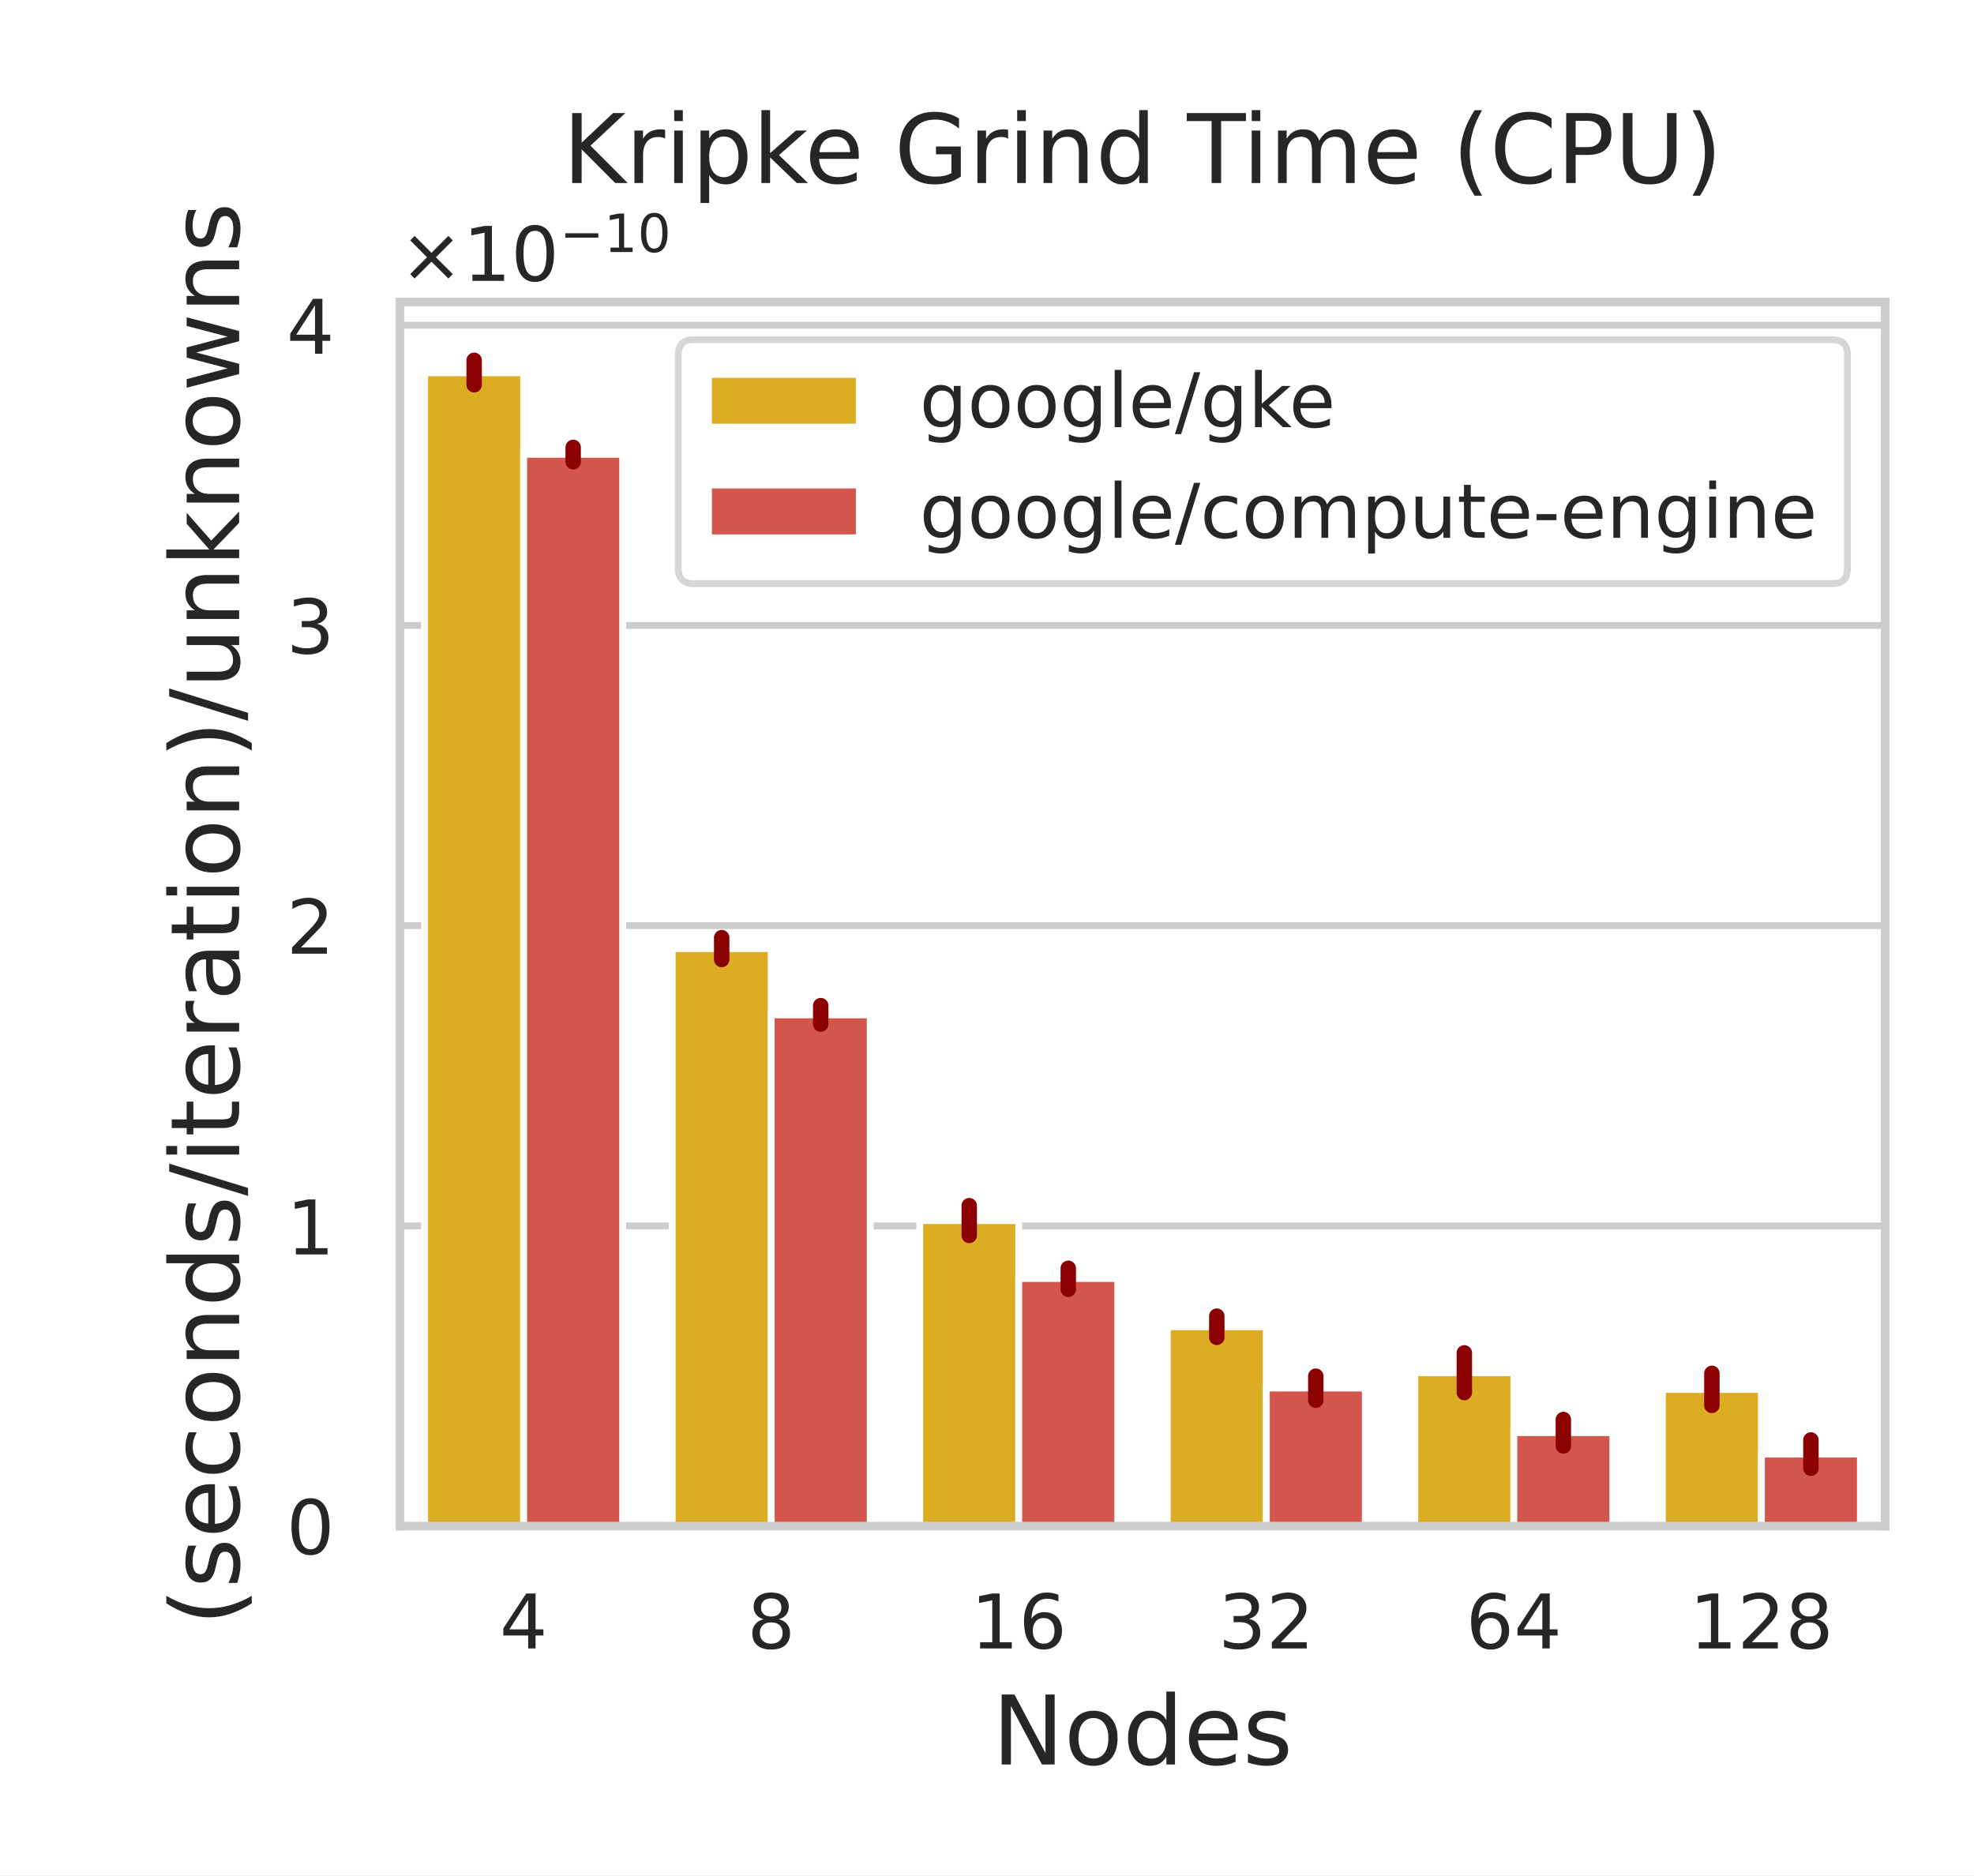
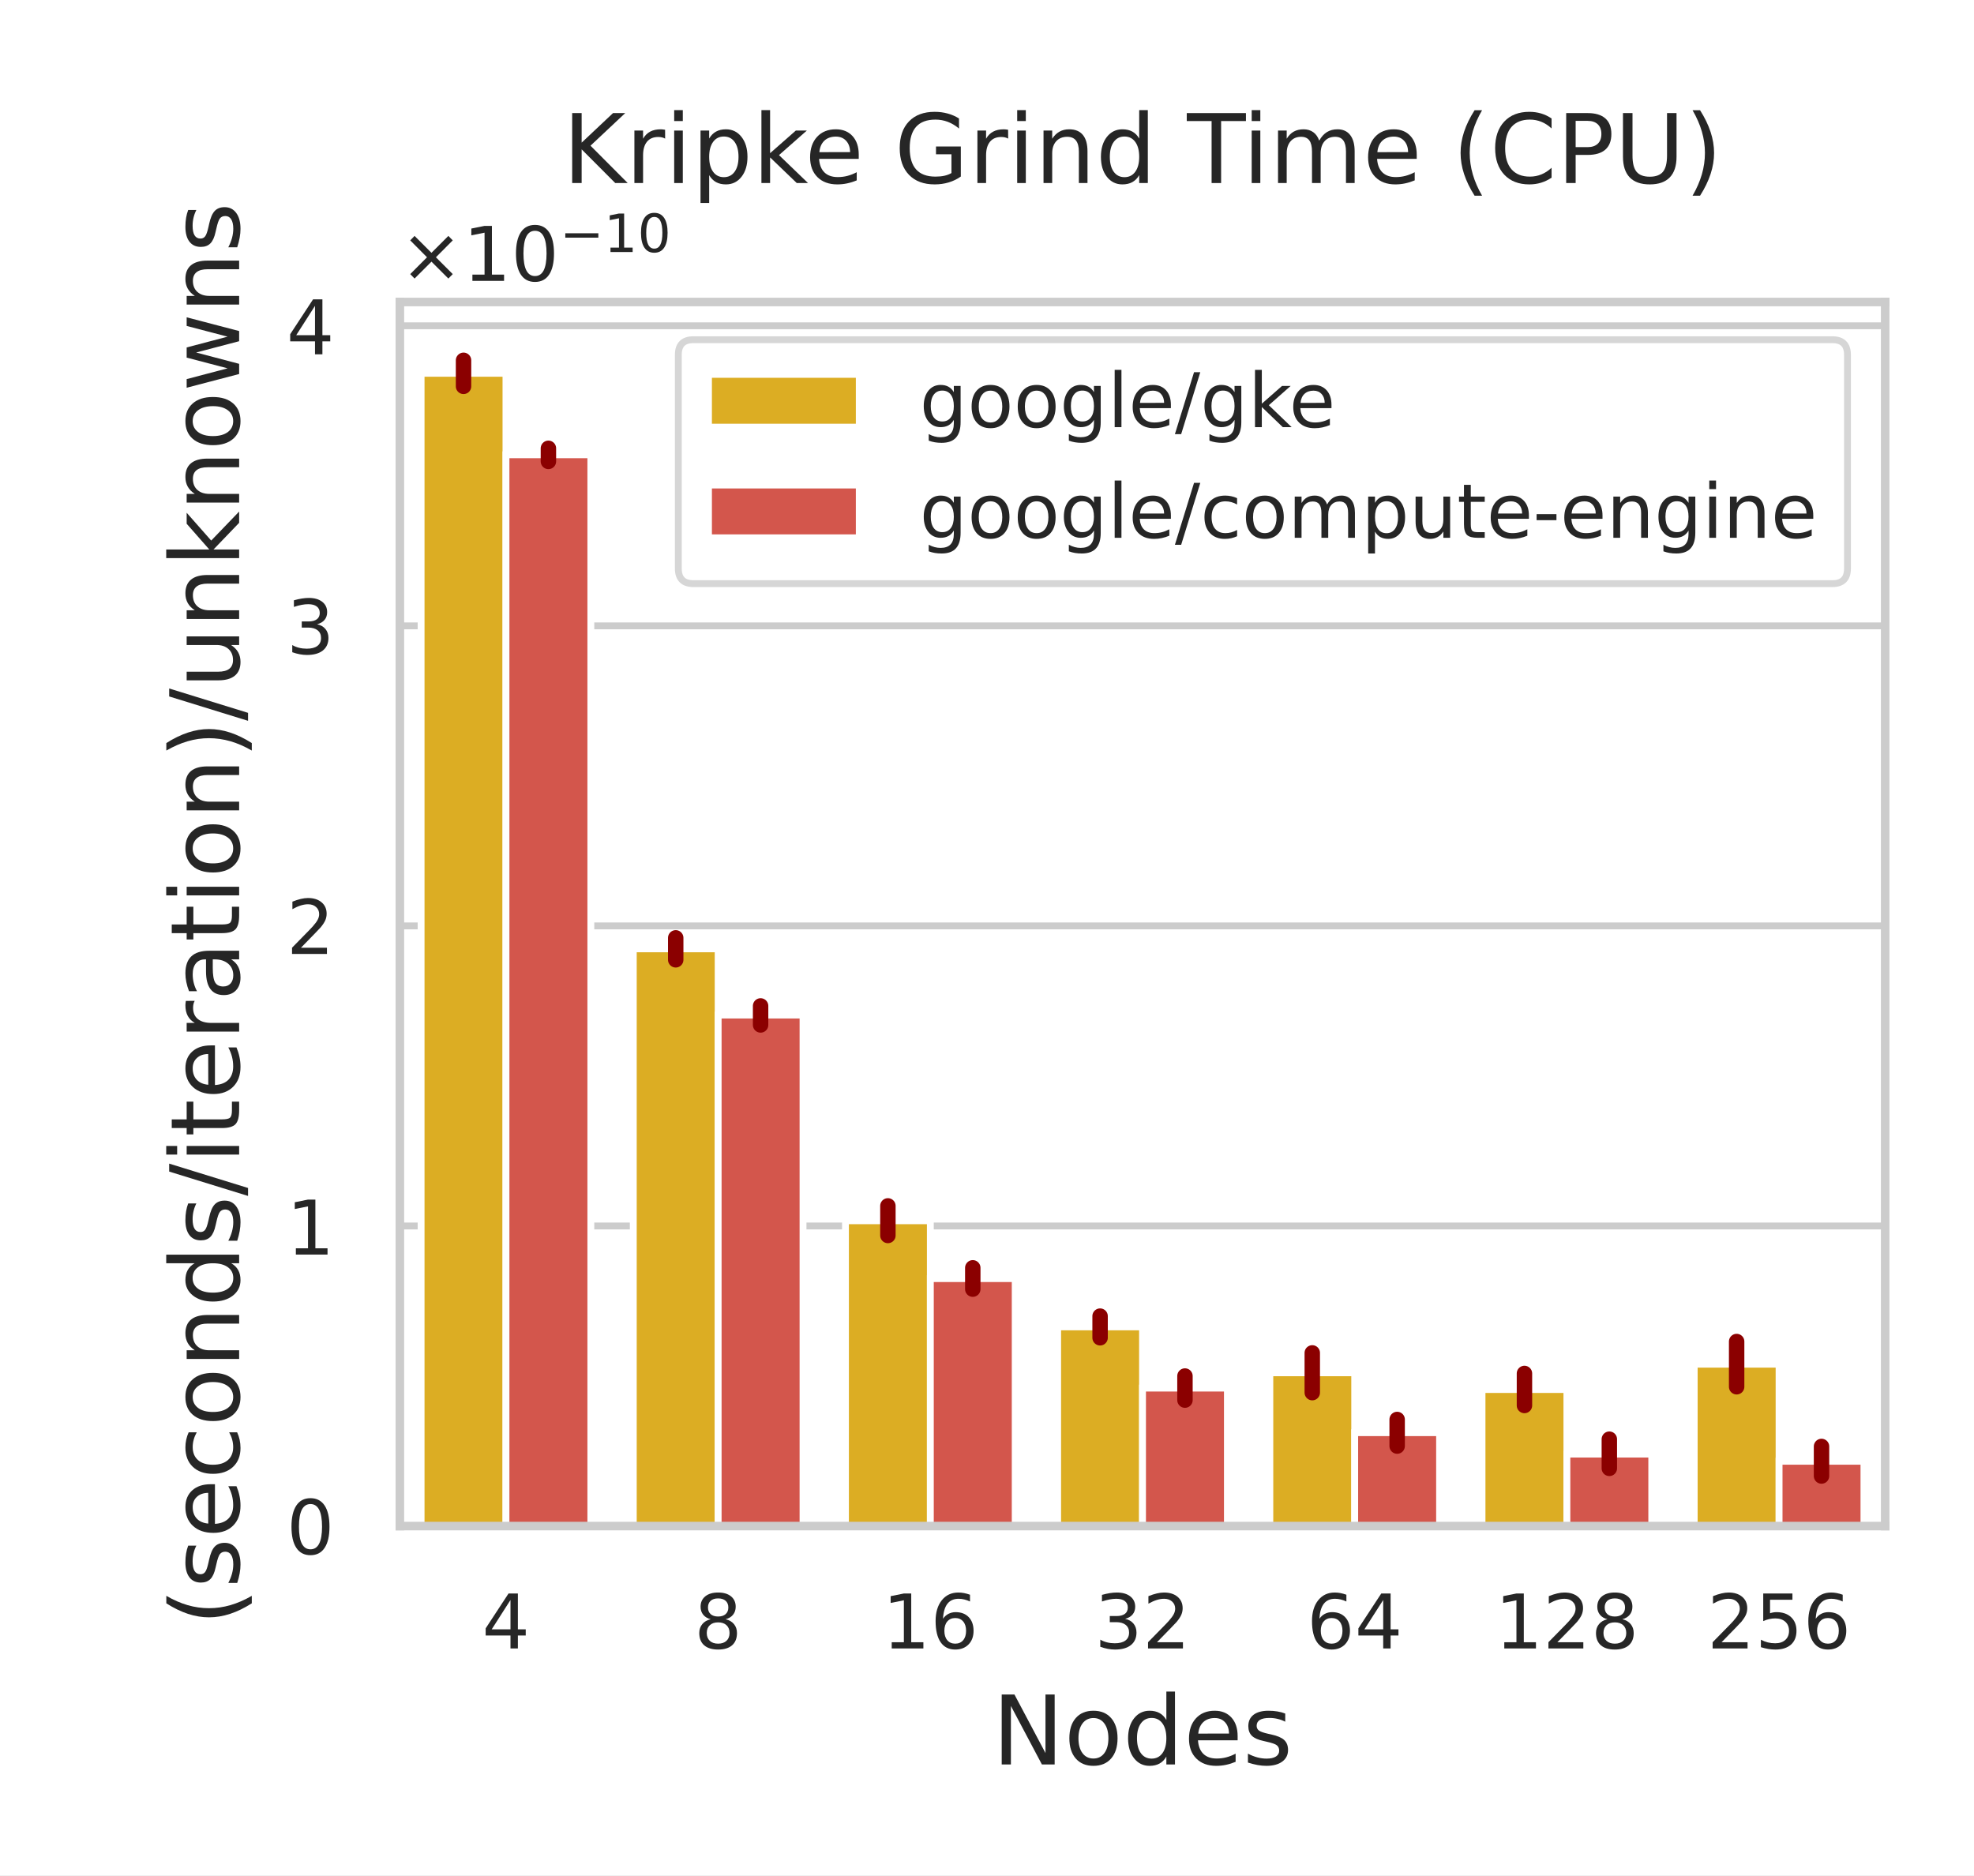
<svg xmlns="http://www.w3.org/2000/svg" xmlns:xlink="http://www.w3.org/1999/xlink" width="288pt" height="273.6pt" viewBox="0 0 288 273.6" version="1.1">
  <defs>
    <style type="text/css">*{stroke-linejoin: round; stroke-linecap: butt}</style>
  </defs>
  <g id="figure_1">
    <g id="patch_1">
      <path d="M 0 273.6  L 288 273.6  L 288 0  L 0 0  z " style="fill: #ffffff" />
    </g>
    <g id="axes_1">
      <g id="patch_2">
        <path d="M 58.341 222.66  L 275.04 222.66  L 275.04 44.064  L 58.341 44.064  z " style="fill: #ffffff" />
      </g>
      <g id="matplotlib.axis_1">
        <g id="xtick_1">
          <g id="text_1">
-             <g style="fill: #262626" transform="translate(72.89993 240.5183) scale(0.11 -0.11)">
+             <g style="fill: #262626" transform="translate(70.32018 240.5183) scale(0.11 -0.11)">
              <defs>
                <path id="DejaVuSans-34" d="M 2419 4116  L 825 1625  L 2419 1625  L 2419 4116  z M 2253 4666  L 3047 4666  L 3047 1625  L 3713 1625  L 3713 1100  L 3047 1100  L 3047 0  L 2419 0  L 2419 1100  L 313 1100  L 313 1709  L 2253 4666  z " transform="scale(0.015625)" />
              </defs>
              <use xlink:href="#DejaVuSans-34" />
            </g>
          </g>
        </g>
        <g id="xtick_2">
          <g id="text_2">
-             <g style="fill: #262626" transform="translate(109.0164 240.5183) scale(0.11 -0.11)">
+             <g style="fill: #262626" transform="translate(101.2772 240.5183) scale(0.11 -0.11)">
              <defs>
                <path id="DejaVuSans-38" d="M 2034 2216  Q 1584 2216 1326 1975  Q 1069 1734 1069 1313  Q 1069 891 1326 650  Q 1584 409 2034 409  Q 2484 409 2743 651  Q 3003 894 3003 1313  Q 3003 1734 2745 1975  Q 2488 2216 2034 2216  z M 1403 2484  Q 997 2584 770 2862  Q 544 3141 544 3541  Q 544 4100 942 4425  Q 1341 4750 2034 4750  Q 2731 4750 3128 4425  Q 3525 4100 3525 3541  Q 3525 3141 3298 2862  Q 3072 2584 2669 2484  Q 3125 2378 3379 2068  Q 3634 1759 3634 1313  Q 3634 634 3220 271  Q 2806 -91 2034 -91  Q 1263 -91 848 271  Q 434 634 434 1313  Q 434 1759 690 2068  Q 947 2378 1403 2484  z M 1172 3481  Q 1172 3119 1398 2916  Q 1625 2713 2034 2713  Q 2441 2713 2670 2916  Q 2900 3119 2900 3481  Q 2900 3844 2670 4047  Q 2441 4250 2034 4250  Q 1625 4250 1398 4047  Q 1172 3844 1172 3481  z " transform="scale(0.015625)" />
              </defs>
              <use xlink:href="#DejaVuSans-38" />
            </g>
          </g>
        </g>
        <g id="xtick_3">
          <g id="text_3">
-             <g style="fill: #262626" transform="translate(141.6335 240.5183) scale(0.11 -0.11)">
+             <g style="fill: #262626" transform="translate(128.7348 240.5183) scale(0.11 -0.11)">
              <defs>
                <path id="DejaVuSans-31" d="M 794 531  L 1825 531  L 1825 4091  L 703 3866  L 703 4441  L 1819 4666  L 2450 4666  L 2450 531  L 3481 531  L 3481 0  L 794 0  L 794 531  z " transform="scale(0.015625)" />
                <path id="DejaVuSans-36" d="M 2113 2584  Q 1688 2584 1439 2293  Q 1191 2003 1191 1497  Q 1191 994 1439 701  Q 1688 409 2113 409  Q 2538 409 2786 701  Q 3034 994 3034 1497  Q 3034 2003 2786 2293  Q 2538 2584 2113 2584  z M 3366 4563  L 3366 3988  Q 3128 4100 2886 4159  Q 2644 4219 2406 4219  Q 1781 4219 1451 3797  Q 1122 3375 1075 2522  Q 1259 2794 1537 2939  Q 1816 3084 2150 3084  Q 2853 3084 3261 2657  Q 3669 2231 3669 1497  Q 3669 778 3244 343  Q 2819 -91 2113 -91  Q 1303 -91 875 529  Q 447 1150 447 2328  Q 447 3434 972 4092  Q 1497 4750 2381 4750  Q 2619 4750 2861 4703  Q 3103 4656 3366 4563  z " transform="scale(0.015625)" />
              </defs>
              <use xlink:href="#DejaVuSans-31" />
              <use xlink:href="#DejaVuSans-36" x="63.623" />
            </g>
          </g>
        </g>
        <g id="xtick_4">
          <g id="text_4">
-             <g style="fill: #262626" transform="translate(177.75 240.5183) scale(0.11 -0.11)">
+             <g style="fill: #262626" transform="translate(159.6918 240.5183) scale(0.11 -0.11)">
              <defs>
                <path id="DejaVuSans-33" d="M 2597 2516  Q 3050 2419 3304 2112  Q 3559 1806 3559 1356  Q 3559 666 3084 287  Q 2609 -91 1734 -91  Q 1441 -91 1130 -33  Q 819 25 488 141  L 488 750  Q 750 597 1062 519  Q 1375 441 1716 441  Q 2309 441 2620 675  Q 2931 909 2931 1356  Q 2931 1769 2642 2001  Q 2353 2234 1838 2234  L 1294 2234  L 1294 2753  L 1863 2753  Q 2328 2753 2575 2939  Q 2822 3125 2822 3475  Q 2822 3834 2567 4026  Q 2313 4219 1838 4219  Q 1578 4219 1281 4162  Q 984 4106 628 3988  L 628 4550  Q 988 4650 1302 4700  Q 1616 4750 1894 4750  Q 2613 4750 3031 4423  Q 3450 4097 3450 3541  Q 3450 3153 3228 2886  Q 3006 2619 2597 2516  z " transform="scale(0.015625)" />
                <path id="DejaVuSans-32" d="M 1228 531  L 3431 531  L 3431 0  L 469 0  L 469 531  Q 828 903 1448 1529  Q 2069 2156 2228 2338  Q 2531 2678 2651 2914  Q 2772 3150 2772 3378  Q 2772 3750 2511 3984  Q 2250 4219 1831 4219  Q 1534 4219 1204 4116  Q 875 4013 500 3803  L 500 4441  Q 881 4594 1212 4672  Q 1544 4750 1819 4750  Q 2544 4750 2975 4387  Q 3406 4025 3406 3419  Q 3406 3131 3298 2873  Q 3191 2616 2906 2266  Q 2828 2175 2409 1742  Q 1991 1309 1228 531  z " transform="scale(0.015625)" />
              </defs>
              <use xlink:href="#DejaVuSans-33" />
              <use xlink:href="#DejaVuSans-32" x="63.623" />
            </g>
          </g>
        </g>
        <g id="xtick_5">
          <g id="text_5">
-             <g style="fill: #262626" transform="translate(213.8665 240.5183) scale(0.11 -0.11)">
+             <g style="fill: #262626" transform="translate(190.6488 240.5183) scale(0.11 -0.11)">
              <use xlink:href="#DejaVuSans-36" />
              <use xlink:href="#DejaVuSans-34" x="63.623" />
            </g>
          </g>
        </g>
        <g id="xtick_6">
          <g id="text_6">
-             <g style="fill: #262626" transform="translate(246.4836 240.5183) scale(0.11 -0.11)">
+             <g style="fill: #262626" transform="translate(218.1064 240.5183) scale(0.11 -0.11)">
              <use xlink:href="#DejaVuSans-31" />
              <use xlink:href="#DejaVuSans-32" x="63.623" />
              <use xlink:href="#DejaVuSans-38" x="127.246" />
            </g>
          </g>
        </g>
-         <g id="text_7">
+         <g id="xtick_7">
+           <g id="text_7">
+             <g style="fill: #262626" transform="translate(249.0634 240.5183) scale(0.11 -0.11)">
+               <defs>
+                 <path id="DejaVuSans-35" d="M 691 4666  L 3169 4666  L 3169 4134  L 1269 4134  L 1269 2991  Q 1406 3038 1543 3061  Q 1681 3084 1819 3084  Q 2600 3084 3056 2656  Q 3513 2228 3513 1497  Q 3513 744 3044 326  Q 2575 -91 1722 -91  Q 1428 -91 1123 -41  Q 819 9 494 109  L 494 744  Q 775 591 1075 516  Q 1375 441 1709 441  Q 2250 441 2565 725  Q 2881 1009 2881 1497  Q 2881 1984 2565 2268  Q 2250 2553 1709 2553  Q 1456 2553 1204 2497  Q 953 2441 691 2322  L 691 4666  z " transform="scale(0.015625)" />
+               </defs>
+               <use xlink:href="#DejaVuSans-32" />
+               <use xlink:href="#DejaVuSans-35" x="63.623" />
+               <use xlink:href="#DejaVuSans-36" x="127.246" />
+             </g>
+           </g>
+         </g>
+         <g id="text_8">
          <g style="fill: #262626" transform="translate(144.7729 257.4438) scale(0.14 -0.14)">
            <defs>
              <path id="DejaVuSans-4e" d="M 628 4666  L 1478 4666  L 3547 763  L 3547 4666  L 4159 4666  L 4159 0  L 3309 0  L 1241 3903  L 1241 0  L 628 0  L 628 4666  z " transform="scale(0.015625)" />
              <path id="DejaVuSans-6f" d="M 1959 3097  Q 1497 3097 1228 2736  Q 959 2375 959 1747  Q 959 1119 1226 758  Q 1494 397 1959 397  Q 2419 397 2687 759  Q 2956 1122 2956 1747  Q 2956 2369 2687 2733  Q 2419 3097 1959 3097  z M 1959 3584  Q 2709 3584 3137 3096  Q 3566 2609 3566 1747  Q 3566 888 3137 398  Q 2709 -91 1959 -91  Q 1206 -91 779 398  Q 353 888 353 1747  Q 353 2609 779 3096  Q 1206 3584 1959 3584  z " transform="scale(0.015625)" />
              <path id="DejaVuSans-64" d="M 2906 2969  L 2906 4863  L 3481 4863  L 3481 0  L 2906 0  L 2906 525  Q 2725 213 2448 61  Q 2172 -91 1784 -91  Q 1150 -91 751 415  Q 353 922 353 1747  Q 353 2572 751 3078  Q 1150 3584 1784 3584  Q 2172 3584 2448 3432  Q 2725 3281 2906 2969  z M 947 1747  Q 947 1113 1208 752  Q 1469 391 1925 391  Q 2381 391 2643 752  Q 2906 1113 2906 1747  Q 2906 2381 2643 2742  Q 2381 3103 1925 3103  Q 1469 3103 1208 2742  Q 947 2381 947 1747  z " transform="scale(0.015625)" />
              <path id="DejaVuSans-65" d="M 3597 1894  L 3597 1613  L 953 1613  Q 991 1019 1311 708  Q 1631 397 2203 397  Q 2534 397 2845 478  Q 3156 559 3463 722  L 3463 178  Q 3153 47 2828 -22  Q 2503 -91 2169 -91  Q 1331 -91 842 396  Q 353 884 353 1716  Q 353 2575 817 3079  Q 1281 3584 2069 3584  Q 2775 3584 3186 3129  Q 3597 2675 3597 1894  z M 3022 2063  Q 3016 2534 2758 2815  Q 2500 3097 2075 3097  Q 1594 3097 1305 2825  Q 1016 2553 972 2059  L 3022 2063  z " transform="scale(0.015625)" />
              <path id="DejaVuSans-73" d="M 2834 3397  L 2834 2853  Q 2591 2978 2328 3040  Q 2066 3103 1784 3103  Q 1356 3103 1142 2972  Q 928 2841 928 2578  Q 928 2378 1081 2264  Q 1234 2150 1697 2047  L 1894 2003  Q 2506 1872 2764 1633  Q 3022 1394 3022 966  Q 3022 478 2636 193  Q 2250 -91 1575 -91  Q 1294 -91 989 -36  Q 684 19 347 128  L 347 722  Q 666 556 975 473  Q 1284 391 1588 391  Q 1994 391 2212 530  Q 2431 669 2431 922  Q 2431 1156 2273 1281  Q 2116 1406 1581 1522  L 1381 1569  Q 847 1681 609 1914  Q 372 2147 372 2553  Q 372 3047 722 3315  Q 1072 3584 1716 3584  Q 2034 3584 2315 3537  Q 2597 3491 2834 3397  z " transform="scale(0.015625)" />
            </defs>
            <use xlink:href="#DejaVuSans-4e" />
            <use xlink:href="#DejaVuSans-6f" x="74.805" />
            <use xlink:href="#DejaVuSans-64" x="135.986" />
            <use xlink:href="#DejaVuSans-65" x="199.463" />
            <use xlink:href="#DejaVuSans-73" x="260.986" />
          </g>
        </g>
      </g>
      <g id="matplotlib.axis_2">
        <g id="ytick_1">
          <g id="line2d_1">
-             <path d="M 58.341 222.66  L 275.04 222.66  " clip-path="url(#p3fa0ce074c)" style="fill: none; stroke: #cccccc; stroke-linecap: round" />
-           </g>
-           <g id="text_8">
+             <path d="M 58.341 222.66  L 275.04 222.66  " clip-path="url(#p09314d7759)" style="fill: none; stroke: #cccccc; stroke-linecap: round" />
+           </g>
+           <g id="text_9">
            <g style="fill: #262626" transform="translate(41.80106 226.8391) scale(0.11 -0.11)">
              <defs>
                <path id="DejaVuSans-30" d="M 2034 4250  Q 1547 4250 1301 3770  Q 1056 3291 1056 2328  Q 1056 1369 1301 889  Q 1547 409 2034 409  Q 2525 409 2770 889  Q 3016 1369 3016 2328  Q 3016 3291 2770 3770  Q 2525 4250 2034 4250  z M 2034 4750  Q 2819 4750 3233 4129  Q 3647 3509 3647 2328  Q 3647 1150 3233 529  Q 2819 -91 2034 -91  Q 1250 -91 836 529  Q 422 1150 422 2328  Q 422 3509 836 4129  Q 1250 4750 2034 4750  z " transform="scale(0.015625)" />
              </defs>
              <use xlink:href="#DejaVuSans-30" transform="translate(0 0.78125)" />
            </g>
          </g>
        </g>
        <g id="ytick_2">
          <g id="line2d_2">
-             <path d="M 58.341 178.858  L 275.04 178.858  " clip-path="url(#p3fa0ce074c)" style="fill: none; stroke: #cccccc; stroke-linecap: round" />
-           </g>
-           <g id="text_9">
-             <g style="fill: #262626" transform="translate(41.80106 183.037) scale(0.11 -0.11)">
+             <path d="M 58.341 178.877  L 275.04 178.877  " clip-path="url(#p09314d7759)" style="fill: none; stroke: #cccccc; stroke-linecap: round" />
+           </g>
+           <g id="text_10">
+             <g style="fill: #262626" transform="translate(41.80106 183.0563) scale(0.11 -0.11)">
              <use xlink:href="#DejaVuSans-31" transform="translate(0 0.09375)" />
            </g>
          </g>
        </g>
        <g id="ytick_3">
          <g id="line2d_3">
-             <path d="M 58.341 135.056  L 275.04 135.056  " clip-path="url(#p3fa0ce074c)" style="fill: none; stroke: #cccccc; stroke-linecap: round" />
-           </g>
-           <g id="text_10">
-             <g style="fill: #262626" transform="translate(41.80106 139.2348) scale(0.11 -0.11)">
+             <path d="M 58.341 135.094  L 275.04 135.094  " clip-path="url(#p09314d7759)" style="fill: none; stroke: #cccccc; stroke-linecap: round" />
+           </g>
+           <g id="text_11">
+             <g style="fill: #262626" transform="translate(41.80106 139.2735) scale(0.11 -0.11)">
              <use xlink:href="#DejaVuSans-32" transform="translate(0 0.78125)" />
            </g>
          </g>
        </g>
        <g id="ytick_4">
          <g id="line2d_4">
-             <path d="M 58.341 91.254  L 275.04 91.254  " clip-path="url(#p3fa0ce074c)" style="fill: none; stroke: #cccccc; stroke-linecap: round" />
-           </g>
-           <g id="text_11">
-             <g style="fill: #262626" transform="translate(41.80106 95.43269) scale(0.11 -0.11)">
+             <path d="M 58.341 91.312  L 275.04 91.312  " clip-path="url(#p09314d7759)" style="fill: none; stroke: #cccccc; stroke-linecap: round" />
+           </g>
+           <g id="text_12">
+             <g style="fill: #262626" transform="translate(41.80106 95.49071) scale(0.11 -0.11)">
              <use xlink:href="#DejaVuSans-33" transform="translate(0 0.78125)" />
            </g>
          </g>
        </g>
        <g id="ytick_5">
          <g id="line2d_5">
-             <path d="M 58.341 47.451  L 275.04 47.451  " clip-path="url(#p3fa0ce074c)" style="fill: none; stroke: #cccccc; stroke-linecap: round" />
-           </g>
-           <g id="text_12">
-             <g style="fill: #262626" transform="translate(41.80106 51.63055) scale(0.11 -0.11)">
+             <path d="M 58.341 47.529  L 275.04 47.529  " clip-path="url(#p09314d7759)" style="fill: none; stroke: #cccccc; stroke-linecap: round" />
+           </g>
+           <g id="text_13">
+             <g style="fill: #262626" transform="translate(41.80106 51.7079) scale(0.11 -0.11)">
              <use xlink:href="#DejaVuSans-34" transform="translate(0 0.09375)" />
            </g>
          </g>
        </g>
-         <g id="text_13">
+         <g id="text_14">
          <g style="fill: #262626" transform="translate(34.8895 237.1775) rotate(-90) scale(0.14 -0.14)">
            <defs>
              <path id="DejaVuSans-28" d="M 1984 4856  Q 1566 4138 1362 3434  Q 1159 2731 1159 2009  Q 1159 1288 1364 580  Q 1569 -128 1984 -844  L 1484 -844  Q 1016 -109 783 600  Q 550 1309 550 2009  Q 550 2706 781 3412  Q 1013 4119 1484 4856  L 1984 4856  z " transform="scale(0.015625)" />
              <path id="DejaVuSans-63" d="M 3122 3366  L 3122 2828  Q 2878 2963 2633 3030  Q 2388 3097 2138 3097  Q 1578 3097 1268 2742  Q 959 2388 959 1747  Q 959 1106 1268 751  Q 1578 397 2138 397  Q 2388 397 2633 464  Q 2878 531 3122 666  L 3122 134  Q 2881 22 2623 -34  Q 2366 -91 2075 -91  Q 1284 -91 818 406  Q 353 903 353 1747  Q 353 2603 823 3093  Q 1294 3584 2113 3584  Q 2378 3584 2631 3529  Q 2884 3475 3122 3366  z " transform="scale(0.015625)" />
              <path id="DejaVuSans-6e" d="M 3513 2113  L 3513 0  L 2938 0  L 2938 2094  Q 2938 2591 2744 2837  Q 2550 3084 2163 3084  Q 1697 3084 1428 2787  Q 1159 2491 1159 1978  L 1159 0  L 581 0  L 581 3500  L 1159 3500  L 1159 2956  Q 1366 3272 1645 3428  Q 1925 3584 2291 3584  Q 2894 3584 3203 3211  Q 3513 2838 3513 2113  z " transform="scale(0.015625)" />
              <path id="DejaVuSans-2f" d="M 1625 4666  L 2156 4666  L 531 -594  L 0 -594  L 1625 4666  z " transform="scale(0.015625)" />
              <path id="DejaVuSans-69" d="M 603 3500  L 1178 3500  L 1178 0  L 603 0  L 603 3500  z M 603 4863  L 1178 4863  L 1178 4134  L 603 4134  L 603 4863  z " transform="scale(0.015625)" />
              <path id="DejaVuSans-74" d="M 1172 4494  L 1172 3500  L 2356 3500  L 2356 3053  L 1172 3053  L 1172 1153  Q 1172 725 1289 603  Q 1406 481 1766 481  L 2356 481  L 2356 0  L 1766 0  Q 1100 0 847 248  Q 594 497 594 1153  L 594 3053  L 172 3053  L 172 3500  L 594 3500  L 594 4494  L 1172 4494  z " transform="scale(0.015625)" />
              <path id="DejaVuSans-72" d="M 2631 2963  Q 2534 3019 2420 3045  Q 2306 3072 2169 3072  Q 1681 3072 1420 2755  Q 1159 2438 1159 1844  L 1159 0  L 581 0  L 581 3500  L 1159 3500  L 1159 2956  Q 1341 3275 1631 3429  Q 1922 3584 2338 3584  Q 2397 3584 2469 3576  Q 2541 3569 2628 3553  L 2631 2963  z " transform="scale(0.015625)" />
              <path id="DejaVuSans-61" d="M 2194 1759  Q 1497 1759 1228 1600  Q 959 1441 959 1056  Q 959 750 1161 570  Q 1363 391 1709 391  Q 2188 391 2477 730  Q 2766 1069 2766 1631  L 2766 1759  L 2194 1759  z M 3341 1997  L 3341 0  L 2766 0  L 2766 531  Q 2569 213 2275 61  Q 1981 -91 1556 -91  Q 1019 -91 701 211  Q 384 513 384 1019  Q 384 1609 779 1909  Q 1175 2209 1959 2209  L 2766 2209  L 2766 2266  Q 2766 2663 2505 2880  Q 2244 3097 1772 3097  Q 1472 3097 1187 3025  Q 903 2953 641 2809  L 641 3341  Q 956 3463 1253 3523  Q 1550 3584 1831 3584  Q 2591 3584 2966 3190  Q 3341 2797 3341 1997  z " transform="scale(0.015625)" />
              <path id="DejaVuSans-29" d="M 513 4856  L 1013 4856  Q 1481 4119 1714 3412  Q 1947 2706 1947 2009  Q 1947 1309 1714 600  Q 1481 -109 1013 -844  L 513 -844  Q 928 -128 1133 580  Q 1338 1288 1338 2009  Q 1338 2731 1133 3434  Q 928 4138 513 4856  z " transform="scale(0.015625)" />
              <path id="DejaVuSans-75" d="M 544 1381  L 544 3500  L 1119 3500  L 1119 1403  Q 1119 906 1312 657  Q 1506 409 1894 409  Q 2359 409 2629 706  Q 2900 1003 2900 1516  L 2900 3500  L 3475 3500  L 3475 0  L 2900 0  L 2900 538  Q 2691 219 2414 64  Q 2138 -91 1772 -91  Q 1169 -91 856 284  Q 544 659 544 1381  z M 1991 3584  L 1991 3584  z " transform="scale(0.015625)" />
              <path id="DejaVuSans-6b" d="M 581 4863  L 1159 4863  L 1159 1991  L 2875 3500  L 3609 3500  L 1753 1863  L 3688 0  L 2938 0  L 1159 1709  L 1159 0  L 581 0  L 581 4863  z " transform="scale(0.015625)" />
              <path id="DejaVuSans-77" d="M 269 3500  L 844 3500  L 1563 769  L 2278 3500  L 2956 3500  L 3675 769  L 4391 3500  L 4966 3500  L 4050 0  L 3372 0  L 2619 2869  L 1863 0  L 1184 0  L 269 3500  z " transform="scale(0.015625)" />
            </defs>
            <use xlink:href="#DejaVuSans-28" />
            <use xlink:href="#DejaVuSans-73" x="39.014" />
            <use xlink:href="#DejaVuSans-65" x="91.113" />
            <use xlink:href="#DejaVuSans-63" x="152.637" />
            <use xlink:href="#DejaVuSans-6f" x="207.617" />
            <use xlink:href="#DejaVuSans-6e" x="268.799" />
            <use xlink:href="#DejaVuSans-64" x="332.178" />
            <use xlink:href="#DejaVuSans-73" x="395.654" />
            <use xlink:href="#DejaVuSans-2f" x="447.754" />
            <use xlink:href="#DejaVuSans-69" x="481.445" />
            <use xlink:href="#DejaVuSans-74" x="509.229" />
            <use xlink:href="#DejaVuSans-65" x="548.438" />
            <use xlink:href="#DejaVuSans-72" x="609.961" />
            <use xlink:href="#DejaVuSans-61" x="651.074" />
            <use xlink:href="#DejaVuSans-74" x="712.354" />
            <use xlink:href="#DejaVuSans-69" x="751.562" />
            <use xlink:href="#DejaVuSans-6f" x="779.346" />
            <use xlink:href="#DejaVuSans-6e" x="840.527" />
            <use xlink:href="#DejaVuSans-29" x="903.906" />
            <use xlink:href="#DejaVuSans-2f" x="942.92" />
            <use xlink:href="#DejaVuSans-75" x="976.611" />
            <use xlink:href="#DejaVuSans-6e" x="1039.99" />
            <use xlink:href="#DejaVuSans-6b" x="1103.369" />
            <use xlink:href="#DejaVuSans-6e" x="1161.279" />
            <use xlink:href="#DejaVuSans-6f" x="1224.658" />
            <use xlink:href="#DejaVuSans-77" x="1285.84" />
            <use xlink:href="#DejaVuSans-6e" x="1367.627" />
            <use xlink:href="#DejaVuSans-73" x="1431.006" />
          </g>
        </g>
-         <g id="text_14">
+         <g id="text_15">
          <g style="fill: #262626" transform="translate(58.34106 41.064) scale(0.11 -0.11)">
            <defs>
              <path id="DejaVuSans-d7" d="M 4488 3438  L 3059 2003  L 4488 575  L 4116 197  L 2681 1631  L 1247 197  L 878 575  L 2303 2003  L 878 3438  L 1247 3816  L 2681 2381  L 4116 3816  L 4488 3438  z " transform="scale(0.015625)" />
              <path id="DejaVuSans-2212" d="M 678 2272  L 4684 2272  L 4684 1741  L 678 1741  L 678 2272  z " transform="scale(0.015625)" />
            </defs>
            <use xlink:href="#DejaVuSans-d7" transform="translate(0 0.765625)" />
            <use xlink:href="#DejaVuSans-31" transform="translate(83.78906 0.765625)" />
            <use xlink:href="#DejaVuSans-30" transform="translate(147.4121 0.765625)" />
            <use xlink:href="#DejaVuSans-2212" transform="translate(211.9922 39.04688) scale(0.7)" />
            <use xlink:href="#DejaVuSans-31" transform="translate(270.6445 39.04688) scale(0.7)" />
            <use xlink:href="#DejaVuSans-30" transform="translate(315.1807 39.04688) scale(0.7)" />
          </g>
        </g>
      </g>
      <g id="patch_3">
-         <path d="M 61.953 222.66  L 76.399 222.66  L 76.399 54.388  L 61.953 54.388  z " clip-path="url(#p3fa0ce074c)" style="fill: #dcad23; stroke: #ffffff; stroke-linejoin: miter" />
+         <path d="M 61.437 222.66  L 73.82 222.66  L 73.82 54.463  L 61.437 54.463  z " clip-path="url(#p09314d7759)" style="fill: #dcad23; stroke: #ffffff; stroke-linejoin: miter" />
      </g>
      <g id="patch_4">
-         <path d="M 98.069 222.66  L 112.516 222.66  L 112.516 138.4  L 98.069 138.4  z " clip-path="url(#p3fa0ce074c)" style="fill: #dcad23; stroke: #ffffff; stroke-linejoin: miter" />
+         <path d="M 92.394 222.66  L 104.777 222.66  L 104.777 138.437  L 92.394 138.437  z " clip-path="url(#p09314d7759)" style="fill: #dcad23; stroke: #ffffff; stroke-linejoin: miter" />
      </g>
      <g id="patch_5">
-         <path d="M 134.186 222.66  L 148.632 222.66  L 148.632 178.09  L 134.186 178.09  z " clip-path="url(#p3fa0ce074c)" style="fill: #dcad23; stroke: #ffffff; stroke-linejoin: miter" />
+         <path d="M 123.351 222.66  L 135.734 222.66  L 135.734 178.11  L 123.351 178.11  z " clip-path="url(#p09314d7759)" style="fill: #dcad23; stroke: #ffffff; stroke-linejoin: miter" />
      </g>
      <g id="patch_6">
-         <path d="M 170.302 222.66  L 184.749 222.66  L 184.749 193.583  L 170.302 193.583  z " clip-path="url(#p3fa0ce074c)" style="fill: #dcad23; stroke: #ffffff; stroke-linejoin: miter" />
+         <path d="M 154.308 222.66  L 166.691 222.66  L 166.691 193.596  L 154.308 193.596  z " clip-path="url(#p09314d7759)" style="fill: #dcad23; stroke: #ffffff; stroke-linejoin: miter" />
      </g>
      <g id="patch_7">
-         <path d="M 206.419 222.66  L 220.865 222.66  L 220.865 200.28  L 206.419 200.28  z " clip-path="url(#p3fa0ce074c)" style="fill: #dcad23; stroke: #ffffff; stroke-linejoin: miter" />
+         <path d="M 185.265 222.66  L 197.648 222.66  L 197.648 200.29  L 185.265 200.29  z " clip-path="url(#p09314d7759)" style="fill: #dcad23; stroke: #ffffff; stroke-linejoin: miter" />
      </g>
      <g id="patch_8">
-         <path d="M 242.535 222.66  L 256.982 222.66  L 256.982 202.725  L 242.535 202.725  z " clip-path="url(#p3fa0ce074c)" style="fill: #dcad23; stroke: #ffffff; stroke-linejoin: miter" />
+         <path d="M 216.222 222.66  L 228.605 222.66  L 228.605 202.733  L 216.222 202.733  z " clip-path="url(#p09314d7759)" style="fill: #dcad23; stroke: #ffffff; stroke-linejoin: miter" />
      </g>
      <g id="patch_9">
-         <path d="M 76.399 222.66  L 90.846 222.66  L 90.846 66.284  L 76.399 66.284  z " clip-path="url(#p3fa0ce074c)" style="fill: #d3564c; stroke: #ffffff; stroke-linejoin: miter" />
+         <path d="M 247.179 222.66  L 259.562 222.66  L 259.562 199.042  L 247.179 199.042  z " clip-path="url(#p09314d7759)" style="fill: #dcad23; stroke: #ffffff; stroke-linejoin: miter" />
      </g>
      <g id="patch_10">
-         <path d="M 112.516 222.66  L 126.962 222.66  L 126.962 148.068  L 112.516 148.068  z " clip-path="url(#p3fa0ce074c)" style="fill: #d3564c; stroke: #ffffff; stroke-linejoin: miter" />
+         <path d="M 73.82 222.66  L 86.202 222.66  L 86.202 66.353  L 73.82 66.353  z " clip-path="url(#p09314d7759)" style="fill: #d3564c; stroke: #ffffff; stroke-linejoin: miter" />
      </g>
      <g id="patch_11">
-         <path d="M 148.632 222.66  L 163.079 222.66  L 163.079 186.541  L 148.632 186.541  z " clip-path="url(#p3fa0ce074c)" style="fill: #d3564c; stroke: #ffffff; stroke-linejoin: miter" />
+         <path d="M 104.777 222.66  L 117.159 222.66  L 117.159 148.101  L 104.777 148.101  z " clip-path="url(#p09314d7759)" style="fill: #d3564c; stroke: #ffffff; stroke-linejoin: miter" />
      </g>
      <g id="patch_12">
-         <path d="M 184.749 222.66  L 199.195 222.66  L 199.195 202.523  L 184.749 202.523  z " clip-path="url(#p3fa0ce074c)" style="fill: #d3564c; stroke: #ffffff; stroke-linejoin: miter" />
+         <path d="M 135.734 222.66  L 148.116 222.66  L 148.116 186.557  L 135.734 186.557  z " clip-path="url(#p09314d7759)" style="fill: #d3564c; stroke: #ffffff; stroke-linejoin: miter" />
      </g>
      <g id="patch_13">
-         <path d="M 220.865 222.66  L 235.312 222.66  L 235.312 209.029  L 220.865 209.029  z " clip-path="url(#p3fa0ce074c)" style="fill: #d3564c; stroke: #ffffff; stroke-linejoin: miter" />
+         <path d="M 166.691 222.66  L 179.073 222.66  L 179.073 202.532  L 166.691 202.532  z " clip-path="url(#p09314d7759)" style="fill: #d3564c; stroke: #ffffff; stroke-linejoin: miter" />
      </g>
      <g id="patch_14">
-         <path d="M 256.982 222.66  L 271.428 222.66  L 271.428 212.157  L 256.982 212.157  z " clip-path="url(#p3fa0ce074c)" style="fill: #d3564c; stroke: #ffffff; stroke-linejoin: miter" />
+         <path d="M 197.648 222.66  L 210.03 222.66  L 210.03 209.035  L 197.648 209.035  z " clip-path="url(#p09314d7759)" style="fill: #d3564c; stroke: #ffffff; stroke-linejoin: miter" />
      </g>
      <g id="patch_15">
-         <path d="M 76.399 222.66  L 76.399 222.66  L 76.399 222.66  L 76.399 222.66  z " clip-path="url(#p3fa0ce074c)" style="fill: #dcad23; stroke: #ffffff; stroke-linejoin: miter" />
+         <path d="M 228.605 222.66  L 240.987 222.66  L 240.987 212.161  L 228.605 212.161  z " clip-path="url(#p09314d7759)" style="fill: #d3564c; stroke: #ffffff; stroke-linejoin: miter" />
      </g>
      <g id="patch_16">
-         <path d="M 76.399 222.66  L 76.399 222.66  L 76.399 222.66  L 76.399 222.66  z " clip-path="url(#p3fa0ce074c)" style="fill: #d3564c; stroke: #ffffff; stroke-linejoin: miter" />
+         <path d="M 259.562 222.66  L 271.944 222.66  L 271.944 213.201  L 259.562 213.201  z " clip-path="url(#p09314d7759)" style="fill: #d3564c; stroke: #ffffff; stroke-linejoin: miter" />
+       </g>
+       <g id="patch_17">
+         <path d="M 73.82 222.66  L 73.82 222.66  L 73.82 222.66  L 73.82 222.66  z " clip-path="url(#p09314d7759)" style="fill: #dcad23; stroke: #ffffff; stroke-linejoin: miter" />
+       </g>
+       <g id="patch_18">
+         <path d="M 73.82 222.66  L 73.82 222.66  L 73.82 222.66  L 73.82 222.66  z " clip-path="url(#p09314d7759)" style="fill: #d3564c; stroke: #ffffff; stroke-linejoin: miter" />
      </g>
      <g id="line2d_6">
-         <path d="M 69.176 56.141  L 69.176 52.569  " clip-path="url(#p3fa0ce074c)" style="fill: none; stroke: #8b0000; stroke-width: 2.25; stroke-linecap: round" />
+         <path d="M 67.628 56.371  L 67.628 52.569  " clip-path="url(#p09314d7759)" style="fill: none; stroke: #8b0000; stroke-width: 2.25; stroke-linecap: round" />
      </g>
      <g id="line2d_7">
-         <path d="M 105.292 139.992  L 105.292 136.801  " clip-path="url(#p3fa0ce074c)" style="fill: none; stroke: #8b0000; stroke-width: 2.25; stroke-linecap: round" />
+         <path d="M 98.585 140.042  L 98.585 136.835  " clip-path="url(#p09314d7759)" style="fill: none; stroke: #8b0000; stroke-width: 2.25; stroke-linecap: round" />
      </g>
      <g id="line2d_8">
-         <path d="M 141.409 180.259  L 141.409 175.911  " clip-path="url(#p3fa0ce074c)" style="fill: none; stroke: #8b0000; stroke-width: 2.25; stroke-linecap: round" />
+         <path d="M 129.542 180.262  L 129.542 175.941  " clip-path="url(#p09314d7759)" style="fill: none; stroke: #8b0000; stroke-width: 2.25; stroke-linecap: round" />
      </g>
      <g id="line2d_9">
-         <path d="M 177.525 195.123  L 177.525 192.03  " clip-path="url(#p3fa0ce074c)" style="fill: none; stroke: #8b0000; stroke-width: 2.25; stroke-linecap: round" />
+         <path d="M 160.499 195.187  L 160.499 192.025  " clip-path="url(#p09314d7759)" style="fill: none; stroke: #8b0000; stroke-width: 2.25; stroke-linecap: round" />
      </g>
      <g id="line2d_10">
-         <path d="M 213.642 203.178  L 213.642 197.388  " clip-path="url(#p3fa0ce074c)" style="fill: none; stroke: #8b0000; stroke-width: 2.25; stroke-linecap: round" />
+         <path d="M 191.456 203.19  L 191.456 197.391  " clip-path="url(#p09314d7759)" style="fill: none; stroke: #8b0000; stroke-width: 2.25; stroke-linecap: round" />
      </g>
      <g id="line2d_11">
-         <path d="M 249.758 205.053  L 249.758 200.375  " clip-path="url(#p3fa0ce074c)" style="fill: none; stroke: #8b0000; stroke-width: 2.25; stroke-linecap: round" />
+         <path d="M 222.413 205.067  L 222.413 200.391  " clip-path="url(#p09314d7759)" style="fill: none; stroke: #8b0000; stroke-width: 2.25; stroke-linecap: round" />
      </g>
      <g id="line2d_12">
-         <path d="M 83.623 67.374  L 83.623 65.274  " clip-path="url(#p3fa0ce074c)" style="fill: none; stroke: #8b0000; stroke-width: 2.25; stroke-linecap: round" />
+         <path d="M 253.37 202.335  L 253.37 195.732  " clip-path="url(#p09314d7759)" style="fill: none; stroke: #8b0000; stroke-width: 2.25; stroke-linecap: round" />
      </g>
      <g id="line2d_13">
-         <path d="M 119.739 149.414  L 119.739 146.723  " clip-path="url(#p3fa0ce074c)" style="fill: none; stroke: #8b0000; stroke-width: 2.25; stroke-linecap: round" />
+         <path d="M 80.011 67.324  L 80.011 65.408  " clip-path="url(#p09314d7759)" style="fill: none; stroke: #8b0000; stroke-width: 2.25; stroke-linecap: round" />
      </g>
      <g id="line2d_14">
-         <path d="M 155.856 188.106  L 155.856 185.047  " clip-path="url(#p3fa0ce074c)" style="fill: none; stroke: #8b0000; stroke-width: 2.25; stroke-linecap: round" />
+         <path d="M 110.968 149.544  L 110.968 146.767  " clip-path="url(#p09314d7759)" style="fill: none; stroke: #8b0000; stroke-width: 2.25; stroke-linecap: round" />
      </g>
      <g id="line2d_15">
-         <path d="M 191.972 204.301  L 191.972 200.788  " clip-path="url(#p3fa0ce074c)" style="fill: none; stroke: #8b0000; stroke-width: 2.25; stroke-linecap: round" />
+         <path d="M 141.925 188.092  L 141.925 184.979  " clip-path="url(#p09314d7759)" style="fill: none; stroke: #8b0000; stroke-width: 2.25; stroke-linecap: round" />
      </g>
      <g id="line2d_16">
-         <path d="M 228.089 210.97  L 228.089 207.11  " clip-path="url(#p3fa0ce074c)" style="fill: none; stroke: #8b0000; stroke-width: 2.25; stroke-linecap: round" />
+         <path d="M 172.882 204.282  L 172.882 200.766  " clip-path="url(#p09314d7759)" style="fill: none; stroke: #8b0000; stroke-width: 2.25; stroke-linecap: round" />
      </g>
      <g id="line2d_17">
-         <path d="M 264.205 214.221  L 264.205 210.096  " clip-path="url(#p3fa0ce074c)" style="fill: none; stroke: #8b0000; stroke-width: 2.25; stroke-linecap: round" />
-       </g>
-       <g id="patch_17">
+         <path d="M 203.839 210.989  L 203.839 207.105  " clip-path="url(#p09314d7759)" style="fill: none; stroke: #8b0000; stroke-width: 2.25; stroke-linecap: round" />
+       </g>
+       <g id="line2d_18">
+         <path d="M 234.796 214.239  L 234.796 209.98  " clip-path="url(#p09314d7759)" style="fill: none; stroke: #8b0000; stroke-width: 2.25; stroke-linecap: round" />
+       </g>
+       <g id="line2d_19">
+         <path d="M 265.753 215.357  L 265.753 211.041  " clip-path="url(#p09314d7759)" style="fill: none; stroke: #8b0000; stroke-width: 2.25; stroke-linecap: round" />
+       </g>
+       <g id="patch_19">
        <path d="M 58.341 222.66  L 58.341 44.064  " style="fill: none; stroke: #cccccc; stroke-width: 1.25; stroke-linejoin: miter; stroke-linecap: square" />
      </g>
-       <g id="patch_18">
+       <g id="patch_20">
        <path d="M 275.04 222.66  L 275.04 44.064  " style="fill: none; stroke: #cccccc; stroke-width: 1.25; stroke-linejoin: miter; stroke-linecap: square" />
      </g>
-       <g id="patch_19">
+       <g id="patch_21">
        <path d="M 58.341 222.66  L 275.04 222.66  " style="fill: none; stroke: #cccccc; stroke-width: 1.25; stroke-linejoin: miter; stroke-linecap: square" />
      </g>
-       <g id="patch_20">
+       <g id="patch_22">
        <path d="M 58.341 44.064  L 275.04 44.064  " style="fill: none; stroke: #cccccc; stroke-width: 1.25; stroke-linejoin: miter; stroke-linecap: square" />
      </g>
-       <g id="text_15">
+       <g id="text_16">
        <g style="fill: #262626" transform="translate(82.10537 26.70572) scale(0.14 -0.14)">
          <defs>
            <path id="DejaVuSans-4b" d="M 628 4666  L 1259 4666  L 1259 2694  L 3353 4666  L 4166 4666  L 1850 2491  L 4331 0  L 3500 0  L 1259 2247  L 1259 0  L 628 0  L 628 4666  z " transform="scale(0.015625)" />
            <path id="DejaVuSans-70" d="M 1159 525  L 1159 -1331  L 581 -1331  L 581 3500  L 1159 3500  L 1159 2969  Q 1341 3281 1617 3432  Q 1894 3584 2278 3584  Q 2916 3584 3314 3078  Q 3713 2572 3713 1747  Q 3713 922 3314 415  Q 2916 -91 2278 -91  Q 1894 -91 1617 61  Q 1341 213 1159 525  z M 3116 1747  Q 3116 2381 2855 2742  Q 2594 3103 2138 3103  Q 1681 3103 1420 2742  Q 1159 2381 1159 1747  Q 1159 1113 1420 752  Q 1681 391 2138 391  Q 2594 391 2855 752  Q 3116 1113 3116 1747  z " transform="scale(0.015625)" />
            <path id="DejaVuSans-20" transform="scale(0.015625)" />
            <path id="DejaVuSans-47" d="M 3809 666  L 3809 1919  L 2778 1919  L 2778 2438  L 4434 2438  L 4434 434  Q 4069 175 3628 42  Q 3188 -91 2688 -91  Q 1594 -91 976 548  Q 359 1188 359 2328  Q 359 3472 976 4111  Q 1594 4750 2688 4750  Q 3144 4750 3555 4637  Q 3966 4525 4313 4306  L 4313 3634  Q 3963 3931 3569 4081  Q 3175 4231 2741 4231  Q 1884 4231 1454 3753  Q 1025 3275 1025 2328  Q 1025 1384 1454 906  Q 1884 428 2741 428  Q 3075 428 3337 486  Q 3600 544 3809 666  z " transform="scale(0.015625)" />
            <path id="DejaVuSans-54" d="M -19 4666  L 3928 4666  L 3928 4134  L 2272 4134  L 2272 0  L 1638 0  L 1638 4134  L -19 4134  L -19 4666  z " transform="scale(0.015625)" />
            <path id="DejaVuSans-6d" d="M 3328 2828  Q 3544 3216 3844 3400  Q 4144 3584 4550 3584  Q 5097 3584 5394 3201  Q 5691 2819 5691 2113  L 5691 0  L 5113 0  L 5113 2094  Q 5113 2597 4934 2840  Q 4756 3084 4391 3084  Q 3944 3084 3684 2787  Q 3425 2491 3425 1978  L 3425 0  L 2847 0  L 2847 2094  Q 2847 2600 2669 2842  Q 2491 3084 2119 3084  Q 1678 3084 1418 2786  Q 1159 2488 1159 1978  L 1159 0  L 581 0  L 581 3500  L 1159 3500  L 1159 2956  Q 1356 3278 1631 3431  Q 1906 3584 2284 3584  Q 2666 3584 2933 3390  Q 3200 3197 3328 2828  z " transform="scale(0.015625)" />
            <path id="DejaVuSans-43" d="M 4122 4306  L 4122 3641  Q 3803 3938 3442 4084  Q 3081 4231 2675 4231  Q 1875 4231 1450 3742  Q 1025 3253 1025 2328  Q 1025 1406 1450 917  Q 1875 428 2675 428  Q 3081 428 3442 575  Q 3803 722 4122 1019  L 4122 359  Q 3791 134 3420 21  Q 3050 -91 2638 -91  Q 1578 -91 968 557  Q 359 1206 359 2328  Q 359 3453 968 4101  Q 1578 4750 2638 4750  Q 3056 4750 3426 4639  Q 3797 4528 4122 4306  z " transform="scale(0.015625)" />
            <path id="DejaVuSans-50" d="M 1259 4147  L 1259 2394  L 2053 2394  Q 2494 2394 2734 2622  Q 2975 2850 2975 3272  Q 2975 3691 2734 3919  Q 2494 4147 2053 4147  L 1259 4147  z M 628 4666  L 2053 4666  Q 2838 4666 3239 4311  Q 3641 3956 3641 3272  Q 3641 2581 3239 2228  Q 2838 1875 2053 1875  L 1259 1875  L 1259 0  L 628 0  L 628 4666  z " transform="scale(0.015625)" />
            <path id="DejaVuSans-55" d="M 556 4666  L 1191 4666  L 1191 1831  Q 1191 1081 1462 751  Q 1734 422 2344 422  Q 2950 422 3222 751  Q 3494 1081 3494 1831  L 3494 4666  L 4128 4666  L 4128 1753  Q 4128 841 3676 375  Q 3225 -91 2344 -91  Q 1459 -91 1007 375  Q 556 841 556 1753  L 556 4666  z " transform="scale(0.015625)" />
          </defs>
          <use xlink:href="#DejaVuSans-4b" />
          <use xlink:href="#DejaVuSans-72" x="65.576" />
          <use xlink:href="#DejaVuSans-69" x="106.689" />
          <use xlink:href="#DejaVuSans-70" x="134.473" />
          <use xlink:href="#DejaVuSans-6b" x="197.949" />
          <use xlink:href="#DejaVuSans-65" x="252.234" />
          <use xlink:href="#DejaVuSans-20" x="313.758" />
          <use xlink:href="#DejaVuSans-47" x="345.545" />
          <use xlink:href="#DejaVuSans-72" x="423.035" />
          <use xlink:href="#DejaVuSans-69" x="464.148" />
          <use xlink:href="#DejaVuSans-6e" x="491.932" />
          <use xlink:href="#DejaVuSans-64" x="555.311" />
          <use xlink:href="#DejaVuSans-20" x="618.787" />
          <use xlink:href="#DejaVuSans-54" x="650.574" />
          <use xlink:href="#DejaVuSans-69" x="708.533" />
          <use xlink:href="#DejaVuSans-6d" x="736.316" />
          <use xlink:href="#DejaVuSans-65" x="833.729" />
          <use xlink:href="#DejaVuSans-20" x="895.252" />
          <use xlink:href="#DejaVuSans-28" x="927.039" />
          <use xlink:href="#DejaVuSans-43" x="966.053" />
          <use xlink:href="#DejaVuSans-50" x="1035.877" />
          <use xlink:href="#DejaVuSans-55" x="1096.18" />
          <use xlink:href="#DejaVuSans-29" x="1169.373" />
        </g>
      </g>
      <g id="legend_1">
-         <g id="patch_21">
+         <g id="patch_23">
          <path d="M 101.166 85.156  L 267.34 85.156  Q 269.54 85.156 269.54 82.956  L 269.54 51.764  Q 269.54 49.564 267.34 49.564  L 101.166 49.564  Q 98.966 49.564 98.966 51.764  L 98.966 82.956  Q 98.966 85.156 101.166 85.156  z " style="fill: #ffffff; opacity: 0.8; stroke: #cccccc; stroke-linejoin: miter" />
        </g>
-         <g id="patch_22">
+         <g id="patch_24">
          <path d="M 103.366 62.322  L 125.366 62.322  L 125.366 54.622  L 103.366 54.622  z " style="fill: #dcad23; stroke: #ffffff; stroke-linejoin: miter" />
        </g>
-         <g id="text_16">
+         <g id="text_17">
          <g style="fill: #262626" transform="translate(134.1661 62.32228) scale(0.11 -0.11)">
            <defs>
              <path id="DejaVuSans-67" d="M 2906 1791  Q 2906 2416 2648 2759  Q 2391 3103 1925 3103  Q 1463 3103 1205 2759  Q 947 2416 947 1791  Q 947 1169 1205 825  Q 1463 481 1925 481  Q 2391 481 2648 825  Q 2906 1169 2906 1791  z M 3481 434  Q 3481 -459 3084 -895  Q 2688 -1331 1869 -1331  Q 1566 -1331 1297 -1286  Q 1028 -1241 775 -1147  L 775 -588  Q 1028 -725 1275 -790  Q 1522 -856 1778 -856  Q 2344 -856 2625 -561  Q 2906 -266 2906 331  L 2906 616  Q 2728 306 2450 153  Q 2172 0 1784 0  Q 1141 0 747 490  Q 353 981 353 1791  Q 353 2603 747 3093  Q 1141 3584 1784 3584  Q 2172 3584 2450 3431  Q 2728 3278 2906 2969  L 2906 3500  L 3481 3500  L 3481 434  z " transform="scale(0.015625)" />
              <path id="DejaVuSans-6c" d="M 603 4863  L 1178 4863  L 1178 0  L 603 0  L 603 4863  z " transform="scale(0.015625)" />
            </defs>
            <use xlink:href="#DejaVuSans-67" />
            <use xlink:href="#DejaVuSans-6f" x="63.477" />
            <use xlink:href="#DejaVuSans-6f" x="124.658" />
            <use xlink:href="#DejaVuSans-67" x="185.84" />
            <use xlink:href="#DejaVuSans-6c" x="249.316" />
            <use xlink:href="#DejaVuSans-65" x="277.1" />
            <use xlink:href="#DejaVuSans-2f" x="338.623" />
            <use xlink:href="#DejaVuSans-67" x="372.314" />
            <use xlink:href="#DejaVuSans-6b" x="435.791" />
            <use xlink:href="#DejaVuSans-65" x="490.076" />
          </g>
        </g>
-         <g id="patch_23">
+         <g id="patch_25">
          <path d="M 103.366 78.468  L 125.366 78.468  L 125.366 70.768  L 103.366 70.768  z " style="fill: #d3564c; stroke: #ffffff; stroke-linejoin: miter" />
        </g>
-         <g id="text_17">
+         <g id="text_18">
          <g style="fill: #262626" transform="translate(134.1661 78.46822) scale(0.11 -0.11)">
            <defs>
              <path id="DejaVuSans-2d" d="M 313 2009  L 1997 2009  L 1997 1497  L 313 1497  L 313 2009  z " transform="scale(0.015625)" />
            </defs>
            <use xlink:href="#DejaVuSans-67" />
            <use xlink:href="#DejaVuSans-6f" x="63.477" />
            <use xlink:href="#DejaVuSans-6f" x="124.658" />
            <use xlink:href="#DejaVuSans-67" x="185.84" />
            <use xlink:href="#DejaVuSans-6c" x="249.316" />
            <use xlink:href="#DejaVuSans-65" x="277.1" />
            <use xlink:href="#DejaVuSans-2f" x="338.623" />
            <use xlink:href="#DejaVuSans-63" x="372.314" />
            <use xlink:href="#DejaVuSans-6f" x="427.295" />
            <use xlink:href="#DejaVuSans-6d" x="488.477" />
            <use xlink:href="#DejaVuSans-70" x="585.889" />
            <use xlink:href="#DejaVuSans-75" x="649.365" />
            <use xlink:href="#DejaVuSans-74" x="712.744" />
            <use xlink:href="#DejaVuSans-65" x="751.953" />
            <use xlink:href="#DejaVuSans-2d" x="813.477" />
            <use xlink:href="#DejaVuSans-65" x="849.561" />
            <use xlink:href="#DejaVuSans-6e" x="911.084" />
            <use xlink:href="#DejaVuSans-67" x="974.463" />
            <use xlink:href="#DejaVuSans-69" x="1037.939" />
            <use xlink:href="#DejaVuSans-6e" x="1065.723" />
            <use xlink:href="#DejaVuSans-65" x="1129.102" />
          </g>
        </g>
      </g>
    </g>
  </g>
  <defs>
-     <clipPath id="p3fa0ce074c">
+     <clipPath id="p09314d7759">
      <rect x="58.341" y="44.064" width="216.699" height="178.596" />
    </clipPath>
  </defs>
</svg>
